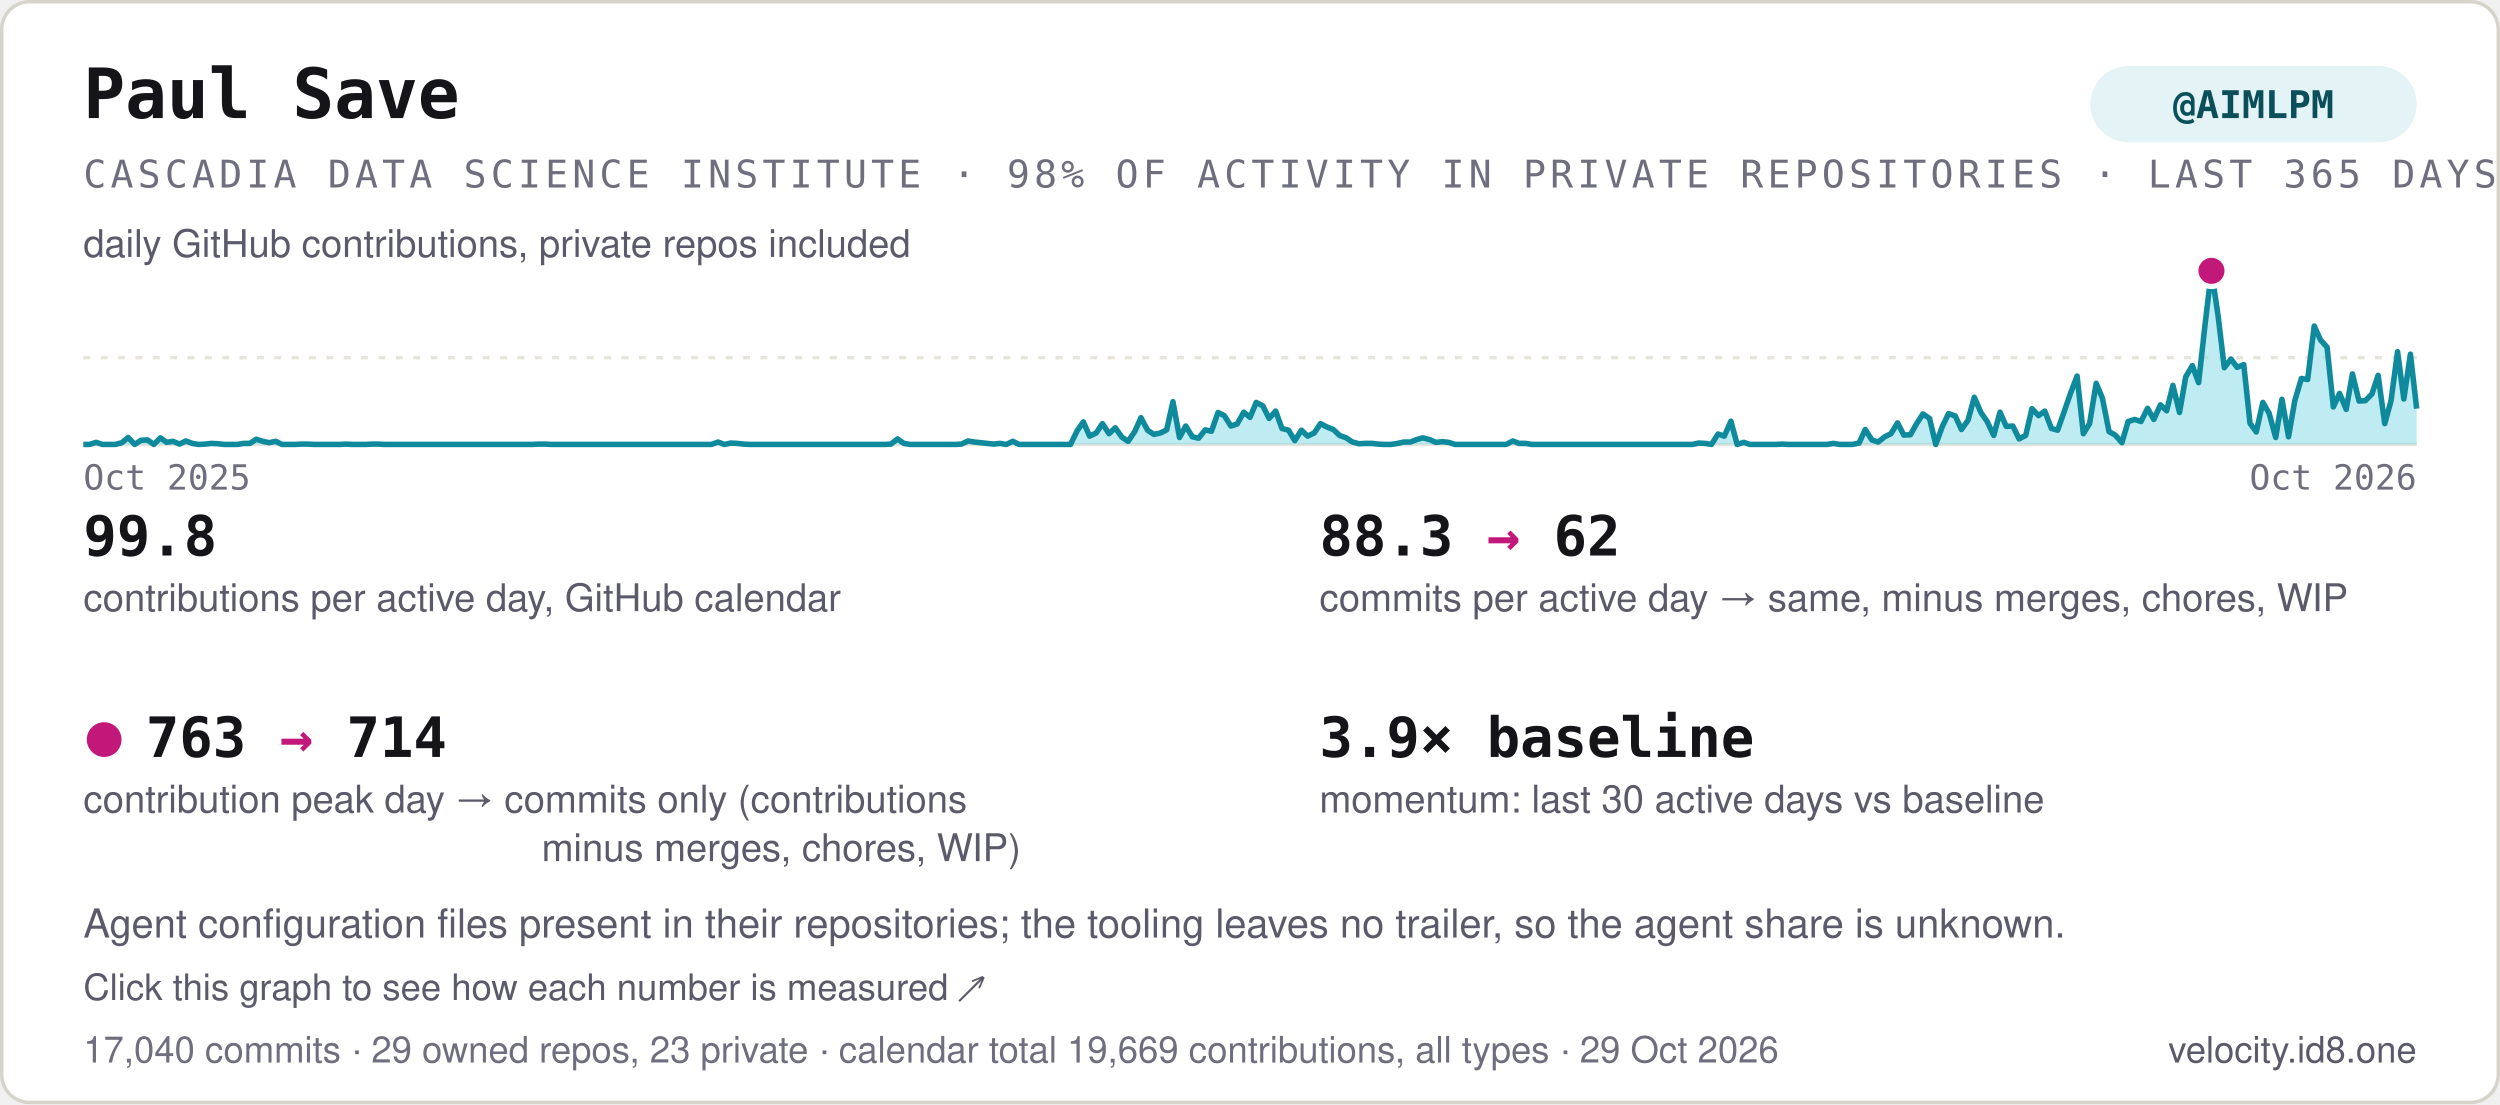
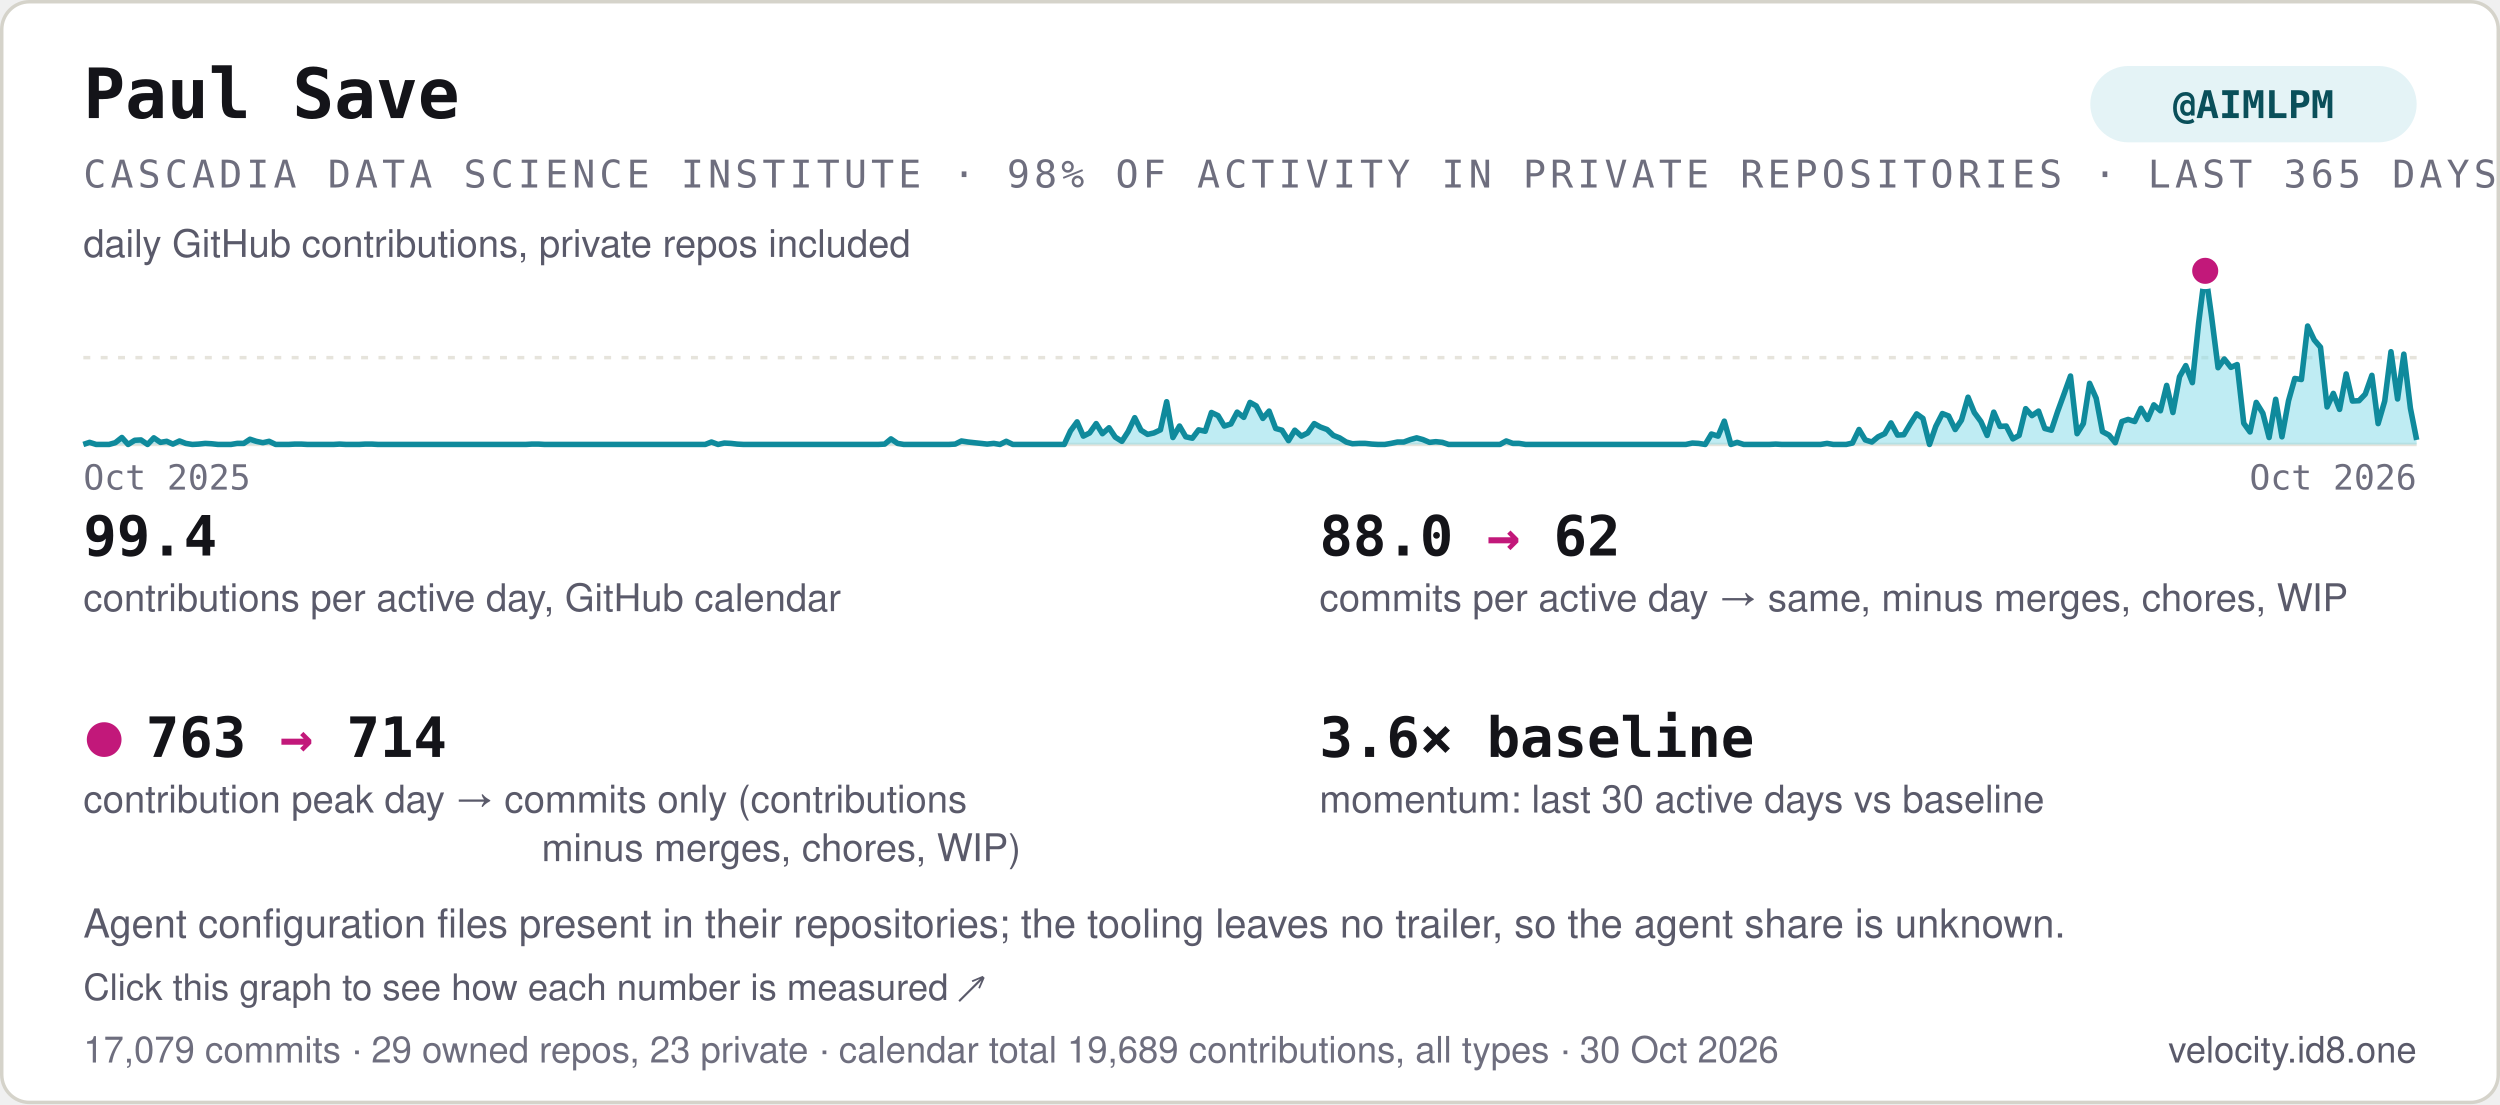
<svg xmlns="http://www.w3.org/2000/svg" width="720" height="318" viewBox="0 0 720 318" role="img" aria-label="Paul Save: Velocity Graph">
  <rect x="0.5" y="0.5" width="719" height="317" rx="8" fill="#FFFFFF" stroke="#D5D3CA" />
  <text x="24" y="34" font-family="Departure Mono, JetBrains Mono, ui-monospace, Menlo, monospace" font-size="20" font-weight="700" fill="#141419">Paul Save</text>
  <text x="24" y="54" font-family="Departure Mono, JetBrains Mono, ui-monospace, Menlo, monospace" font-size="11" letter-spacing="1.2" fill="#6E6E7E">CASCADIA DATA SCIENCE INSTITUTE · 98% OF ACTIVITY IN PRIVATE REPOSITORIES · LAST 365 DAYS</text>
  <rect x="602" y="19" width="94" height="22" rx="11" fill="#E4F3F6" />
  <text x="649" y="34" text-anchor="middle" font-family="Departure Mono, JetBrains Mono, ui-monospace, Menlo, monospace" font-size="11" font-weight="600" fill="#0A4F5A">@AIMLPM</text>
  <line x1="24" x2="696" y1="128" y2="128" stroke="#E6E4DC" />
  <line x1="24" x2="696" y1="103.0" y2="103.0" stroke="#E6E4DC" stroke-dasharray="2 3" />
-   <path d="M24.0,128.0 L25.8,128.0 L27.7,127.4 L29.5,128.0 L31.4,128.0 L33.2,128.0 L35.1,127.5 L36.9,126.0 L38.8,128.0 L40.6,126.8 L42.5,126.7 L44.3,128.0 L46.2,126.1 L48.0,127.4 L49.8,127.1 L51.7,127.9 L53.5,127.0 L55.4,127.7 L57.2,128.0 L59.1,127.9 L60.9,127.7 L62.8,127.8 L64.6,128.0 L66.5,128.0 L68.3,128.0 L70.2,127.7 L72.0,127.7 L73.8,126.5 L75.7,127.1 L77.5,127.5 L79.4,127.1 L81.2,128.0 L83.1,128.0 L84.9,128.0 L86.8,127.9 L88.6,127.9 L90.5,128.0 L92.3,128.0 L94.2,128.0 L96.0,128.0 L97.8,128.0 L99.7,127.9 L101.5,128.0 L103.4,128.0 L105.2,128.0 L107.1,127.9 L108.9,127.9 L110.8,128.0 L112.6,128.0 L114.5,128.0 L116.3,128.0 L118.2,128.0 L120.0,128.0 L121.8,128.0 L123.7,128.0 L125.5,128.0 L127.4,128.0 L129.2,128.0 L131.1,128.0 L132.9,128.0 L134.8,128.0 L136.6,128.0 L138.5,128.0 L140.3,128.0 L142.2,128.0 L144.0,128.0 L145.8,128.0 L147.7,128.0 L149.5,128.0 L151.4,128.0 L153.2,128.0 L155.1,127.9 L156.9,127.9 L158.8,128.0 L160.6,128.0 L162.5,128.0 L164.3,128.0 L166.2,128.0 L168.0,128.0 L169.8,128.0 L171.7,128.0 L173.5,128.0 L175.4,128.0 L177.2,128.0 L179.1,128.0 L180.9,128.0 L182.8,128.0 L184.6,128.0 L186.5,128.0 L188.3,128.0 L190.2,128.0 L192.0,128.0 L193.8,128.0 L195.7,128.0 L197.5,128.0 L199.4,128.0 L201.2,128.0 L203.1,128.0 L204.9,128.0 L206.8,127.3 L208.6,128.0 L210.5,127.6 L212.3,127.7 L214.2,127.9 L216.0,128.0 L217.8,128.0 L219.7,128.0 L221.5,128.0 L223.4,128.0 L225.2,128.0 L227.1,128.0 L228.9,128.0 L230.8,128.0 L232.6,128.0 L234.5,128.0 L236.3,128.0 L238.2,128.0 L240.0,128.0 L241.8,128.0 L243.7,128.0 L245.5,128.0 L247.4,128.0 L249.2,128.0 L251.1,128.0 L252.9,128.0 L254.8,128.0 L256.6,127.9 L258.5,126.4 L260.3,127.7 L262.2,128.0 L264.0,128.0 L265.8,128.0 L267.7,128.0 L269.5,128.0 L271.4,128.0 L273.2,128.0 L275.1,128.0 L276.9,127.9 L278.8,127.0 L280.6,127.3 L282.5,127.5 L284.3,127.7 L286.2,127.9 L288.0,127.7 L289.8,128.0 L291.7,127.1 L293.5,128.0 L295.4,128.0 L297.2,128.0 L299.1,128.0 L300.9,128.0 L302.8,128.0 L304.6,128.0 L306.5,128.0 L308.3,128.0 L310.2,124.1 L312.0,121.5 L313.8,125.6 L315.7,124.7 L317.5,122.0 L319.4,124.9 L321.2,123.2 L323.1,125.9 L324.9,127.1 L326.8,124.3 L328.6,120.3 L330.5,123.9 L332.3,125.1 L334.2,124.7 L336.0,123.8 L337.8,115.7 L339.7,126.0 L341.5,122.7 L343.4,125.8 L345.2,126.2 L347.1,123.8 L348.9,124.2 L350.8,118.8 L352.6,119.7 L354.5,122.7 L356.3,122.1 L358.2,118.7 L360.0,120.2 L361.8,115.9 L363.7,116.9 L365.5,120.5 L367.4,118.4 L369.2,123.4 L371.1,123.9 L372.9,126.9 L374.8,123.9 L376.6,125.6 L378.5,124.7 L380.3,122.0 L382.2,123.0 L384.0,123.7 L385.8,125.4 L387.7,126.1 L389.5,127.3 L391.4,127.8 L393.2,127.7 L395.1,127.7 L396.9,127.9 L398.8,128.0 L400.6,128.0 L402.5,127.7 L404.3,127.3 L406.2,127.3 L408.0,126.6 L409.8,126.1 L411.7,126.6 L413.5,127.4 L415.4,127.2 L417.2,127.4 L419.1,128.0 L420.9,128.0 L422.8,128.0 L424.6,128.0 L426.5,128.0 L428.3,128.0 L430.2,128.0 L432.0,128.0 L433.8,128.0 L435.7,127.0 L437.5,127.7 L439.4,127.7 L441.2,128.0 L443.1,128.0 L444.9,128.0 L446.8,128.0 L448.6,128.0 L450.5,128.0 L452.3,128.0 L454.2,128.0 L456.0,128.0 L457.8,128.0 L459.7,128.0 L461.5,128.0 L463.4,128.0 L465.2,128.0 L467.1,128.0 L468.9,128.0 L470.8,128.0 L472.6,128.0 L474.5,128.0 L476.3,128.0 L478.2,128.0 L480.0,128.0 L481.8,128.0 L483.7,128.0 L485.5,128.0 L487.4,128.0 L489.2,127.6 L491.1,127.7 L492.9,128.0 L494.8,125.0 L496.6,125.6 L498.5,121.3 L500.3,128.0 L502.2,127.4 L504.0,128.0 L505.8,128.0 L507.7,128.0 L509.5,128.0 L511.4,128.0 L513.2,127.9 L515.1,128.0 L516.9,128.0 L518.8,128.0 L520.6,128.0 L522.5,128.0 L524.3,128.0 L526.2,128.0 L528.0,127.7 L529.8,128.0 L531.7,128.0 L533.5,128.0 L535.4,127.6 L537.2,123.7 L539.1,126.7 L540.9,127.3 L542.8,125.8 L544.6,124.9 L546.5,121.8 L548.3,125.3 L550.2,125.2 L552.0,122.0 L553.8,119.2 L555.7,120.5 L557.5,128.0 L559.4,122.8 L561.2,119.1 L563.1,119.8 L564.9,123.7 L566.8,121.0 L568.6,114.4 L570.5,118.8 L572.3,121.4 L574.2,125.4 L576.0,118.7 L577.8,122.8 L579.7,122.7 L581.5,126.4 L583.4,125.4 L585.2,117.7 L587.1,119.7 L588.9,118.4 L590.8,123.4 L592.6,123.9 L594.5,118.5 L596.3,113.3 L598.2,108.3 L600.0,124.9 L601.8,122.0 L603.7,110.4 L605.5,114.7 L607.4,124.3 L609.2,125.3 L611.1,127.5 L612.9,121.4 L614.8,120.8 L616.6,121.4 L618.5,117.6 L620.3,120.8 L622.2,116.6 L624.0,118.3 L625.8,111.0 L627.7,118.8 L629.5,108.5 L631.4,105.3 L633.2,110.2 L635.1,93.1 L636.9,78.0 L638.8,90.9 L640.6,105.9 L642.5,103.4 L644.3,105.8 L646.2,105.0 L648.0,121.9 L649.8,124.4 L651.7,115.9 L653.5,119.0 L655.4,126.0 L657.2,115.0 L659.1,125.8 L660.9,115.4 L662.8,109.0 L664.6,109.3 L666.5,93.9 L668.3,97.9 L670.2,100.0 L672.0,117.2 L673.8,113.3 L675.7,117.9 L677.5,107.7 L679.4,115.5 L681.2,115.4 L683.1,113.5 L684.9,108.1 L686.8,122.0 L688.6,115.5 L690.5,101.3 L692.3,114.9 L694.2,102.0 L696.0,117.7 L696.0,128 L24,128 Z" fill="#8ADCE8" fill-opacity="0.55" />
-   <path d="M24.0,128.0 L25.8,128.0 L27.7,127.4 L29.5,128.0 L31.4,128.0 L33.2,128.0 L35.1,127.5 L36.9,126.0 L38.8,128.0 L40.6,126.8 L42.5,126.7 L44.3,128.0 L46.2,126.1 L48.0,127.4 L49.8,127.1 L51.7,127.9 L53.5,127.0 L55.4,127.7 L57.2,128.0 L59.1,127.9 L60.9,127.7 L62.8,127.8 L64.6,128.0 L66.5,128.0 L68.3,128.0 L70.2,127.7 L72.0,127.7 L73.8,126.5 L75.7,127.1 L77.5,127.5 L79.4,127.1 L81.2,128.0 L83.1,128.0 L84.9,128.0 L86.8,127.9 L88.6,127.9 L90.5,128.0 L92.3,128.0 L94.2,128.0 L96.0,128.0 L97.8,128.0 L99.7,127.9 L101.5,128.0 L103.4,128.0 L105.2,128.0 L107.1,127.9 L108.9,127.9 L110.8,128.0 L112.6,128.0 L114.5,128.0 L116.3,128.0 L118.2,128.0 L120.0,128.0 L121.8,128.0 L123.7,128.0 L125.5,128.0 L127.4,128.0 L129.2,128.0 L131.1,128.0 L132.9,128.0 L134.8,128.0 L136.6,128.0 L138.5,128.0 L140.3,128.0 L142.2,128.0 L144.0,128.0 L145.8,128.0 L147.7,128.0 L149.5,128.0 L151.4,128.0 L153.2,128.0 L155.1,127.9 L156.9,127.9 L158.8,128.0 L160.6,128.0 L162.5,128.0 L164.3,128.0 L166.2,128.0 L168.0,128.0 L169.8,128.0 L171.7,128.0 L173.5,128.0 L175.4,128.0 L177.2,128.0 L179.1,128.0 L180.9,128.0 L182.8,128.0 L184.6,128.0 L186.5,128.0 L188.3,128.0 L190.2,128.0 L192.0,128.0 L193.8,128.0 L195.7,128.0 L197.5,128.0 L199.4,128.0 L201.2,128.0 L203.1,128.0 L204.9,128.0 L206.8,127.3 L208.6,128.0 L210.5,127.6 L212.3,127.7 L214.2,127.9 L216.0,128.0 L217.8,128.0 L219.7,128.0 L221.5,128.0 L223.4,128.0 L225.2,128.0 L227.1,128.0 L228.9,128.0 L230.8,128.0 L232.6,128.0 L234.5,128.0 L236.3,128.0 L238.2,128.0 L240.0,128.0 L241.8,128.0 L243.7,128.0 L245.5,128.0 L247.4,128.0 L249.2,128.0 L251.1,128.0 L252.9,128.0 L254.8,128.0 L256.6,127.9 L258.5,126.4 L260.3,127.7 L262.2,128.0 L264.0,128.0 L265.8,128.0 L267.7,128.0 L269.5,128.0 L271.4,128.0 L273.2,128.0 L275.1,128.0 L276.9,127.9 L278.8,127.0 L280.6,127.3 L282.5,127.5 L284.3,127.7 L286.2,127.9 L288.0,127.7 L289.8,128.0 L291.7,127.1 L293.5,128.0 L295.4,128.0 L297.2,128.0 L299.1,128.0 L300.9,128.0 L302.8,128.0 L304.6,128.0 L306.5,128.0 L308.3,128.0 L310.2,124.1 L312.0,121.5 L313.8,125.6 L315.7,124.7 L317.5,122.0 L319.4,124.9 L321.2,123.2 L323.1,125.9 L324.9,127.1 L326.8,124.3 L328.6,120.3 L330.5,123.9 L332.3,125.1 L334.2,124.7 L336.0,123.8 L337.8,115.7 L339.7,126.0 L341.5,122.7 L343.4,125.8 L345.2,126.2 L347.1,123.8 L348.9,124.2 L350.8,118.8 L352.6,119.7 L354.5,122.7 L356.3,122.1 L358.2,118.7 L360.0,120.2 L361.8,115.9 L363.7,116.9 L365.5,120.5 L367.4,118.4 L369.2,123.4 L371.1,123.9 L372.9,126.9 L374.8,123.9 L376.6,125.6 L378.5,124.7 L380.3,122.0 L382.2,123.0 L384.0,123.7 L385.8,125.4 L387.7,126.1 L389.5,127.3 L391.4,127.8 L393.2,127.7 L395.1,127.7 L396.9,127.9 L398.8,128.0 L400.6,128.0 L402.5,127.7 L404.3,127.3 L406.2,127.3 L408.0,126.6 L409.8,126.1 L411.7,126.6 L413.5,127.4 L415.4,127.2 L417.2,127.4 L419.1,128.0 L420.9,128.0 L422.8,128.0 L424.6,128.0 L426.5,128.0 L428.3,128.0 L430.2,128.0 L432.0,128.0 L433.8,128.0 L435.7,127.0 L437.5,127.7 L439.4,127.7 L441.2,128.0 L443.1,128.0 L444.9,128.0 L446.8,128.0 L448.6,128.0 L450.5,128.0 L452.3,128.0 L454.2,128.0 L456.0,128.0 L457.8,128.0 L459.7,128.0 L461.5,128.0 L463.4,128.0 L465.2,128.0 L467.1,128.0 L468.9,128.0 L470.8,128.0 L472.6,128.0 L474.5,128.0 L476.3,128.0 L478.2,128.0 L480.0,128.0 L481.8,128.0 L483.7,128.0 L485.5,128.0 L487.4,128.0 L489.2,127.6 L491.1,127.7 L492.9,128.0 L494.8,125.0 L496.6,125.6 L498.5,121.3 L500.3,128.0 L502.2,127.4 L504.0,128.0 L505.8,128.0 L507.7,128.0 L509.5,128.0 L511.4,128.0 L513.2,127.9 L515.1,128.0 L516.9,128.0 L518.8,128.0 L520.6,128.0 L522.5,128.0 L524.3,128.0 L526.2,128.0 L528.0,127.7 L529.8,128.0 L531.7,128.0 L533.5,128.0 L535.4,127.6 L537.2,123.7 L539.1,126.7 L540.9,127.3 L542.8,125.8 L544.6,124.9 L546.5,121.8 L548.3,125.3 L550.2,125.2 L552.0,122.0 L553.8,119.2 L555.7,120.5 L557.5,128.0 L559.4,122.8 L561.2,119.1 L563.1,119.8 L564.9,123.7 L566.8,121.0 L568.6,114.4 L570.5,118.8 L572.3,121.4 L574.2,125.4 L576.0,118.7 L577.8,122.8 L579.7,122.7 L581.5,126.4 L583.4,125.4 L585.2,117.7 L587.1,119.7 L588.9,118.4 L590.8,123.4 L592.6,123.9 L594.5,118.5 L596.3,113.3 L598.2,108.3 L600.0,124.9 L601.8,122.0 L603.7,110.4 L605.5,114.7 L607.4,124.3 L609.2,125.3 L611.1,127.5 L612.9,121.4 L614.8,120.8 L616.6,121.4 L618.5,117.6 L620.3,120.8 L622.2,116.6 L624.0,118.3 L625.8,111.0 L627.7,118.8 L629.5,108.5 L631.4,105.3 L633.2,110.2 L635.1,93.1 L636.9,78.0 L638.8,90.9 L640.6,105.9 L642.5,103.4 L644.3,105.8 L646.2,105.0 L648.0,121.9 L649.8,124.4 L651.7,115.9 L653.5,119.0 L655.4,126.0 L657.2,115.0 L659.1,125.8 L660.9,115.4 L662.8,109.0 L664.6,109.3 L666.5,93.9 L668.3,97.9 L670.2,100.0 L672.0,117.2 L673.8,113.3 L675.7,117.9 L677.5,107.7 L679.4,115.5 L681.2,115.4 L683.1,113.5 L684.9,108.1 L686.8,122.0 L688.6,115.5 L690.5,101.3 L692.3,114.9 L694.2,102.0 L696.0,117.7" fill="none" stroke="#0F8A9C" stroke-width="1.6" stroke-linejoin="round" />
-   <circle cx="636.9" cy="78.0" r="4.5" fill="#C2187A" stroke="#FFFFFF" stroke-width="1.5" />
+   <path d="M24.0,128.0 L25.8,127.4 L27.7,128.0 L29.5,128.0 L31.4,128.0 L33.2,127.5 L35.1,126.0 L36.9,128.0 L38.8,126.8 L40.6,126.7 L42.5,128.0 L44.3,126.1 L46.2,127.4 L48.0,127.1 L49.8,127.9 L51.7,127.0 L53.5,127.7 L55.4,128.0 L57.2,127.9 L59.1,127.7 L60.9,127.8 L62.8,128.0 L64.6,128.0 L66.5,128.0 L68.3,127.7 L70.2,127.7 L72.0,126.5 L73.8,127.1 L75.7,127.5 L77.5,127.1 L79.4,128.0 L81.2,128.0 L83.1,128.0 L84.9,127.9 L86.8,127.9 L88.6,128.0 L90.5,128.0 L92.3,128.0 L94.2,128.0 L96.0,128.0 L97.8,127.9 L99.7,128.0 L101.5,128.0 L103.4,128.0 L105.2,127.9 L107.1,127.9 L108.9,128.0 L110.8,128.0 L112.6,128.0 L114.5,128.0 L116.3,128.0 L118.2,128.0 L120.0,128.0 L121.8,128.0 L123.7,128.0 L125.5,128.0 L127.4,128.0 L129.2,128.0 L131.1,128.0 L132.9,128.0 L134.8,128.0 L136.6,128.0 L138.5,128.0 L140.3,128.0 L142.2,128.0 L144.0,128.0 L145.8,128.0 L147.7,128.0 L149.5,128.0 L151.4,128.0 L153.2,127.9 L155.1,127.9 L156.9,128.0 L158.8,128.0 L160.6,128.0 L162.5,128.0 L164.3,128.0 L166.2,128.0 L168.0,128.0 L169.8,128.0 L171.7,128.0 L173.5,128.0 L175.4,128.0 L177.2,128.0 L179.1,128.0 L180.9,128.0 L182.8,128.0 L184.6,128.0 L186.5,128.0 L188.3,128.0 L190.2,128.0 L192.0,128.0 L193.8,128.0 L195.7,128.0 L197.5,128.0 L199.4,128.0 L201.2,128.0 L203.1,128.0 L204.9,127.3 L206.8,128.0 L208.6,127.6 L210.5,127.7 L212.3,127.9 L214.2,128.0 L216.0,128.0 L217.8,128.0 L219.7,128.0 L221.5,128.0 L223.4,128.0 L225.2,128.0 L227.1,128.0 L228.9,128.0 L230.8,128.0 L232.6,128.0 L234.5,128.0 L236.3,128.0 L238.2,128.0 L240.0,128.0 L241.8,128.0 L243.7,128.0 L245.5,128.0 L247.4,128.0 L249.2,128.0 L251.1,128.0 L252.9,128.0 L254.8,127.9 L256.6,126.4 L258.5,127.7 L260.3,128.0 L262.2,128.0 L264.0,128.0 L265.8,128.0 L267.7,128.0 L269.5,128.0 L271.4,128.0 L273.2,128.0 L275.1,127.9 L276.9,127.0 L278.8,127.3 L280.6,127.5 L282.5,127.7 L284.3,127.9 L286.2,127.7 L288.0,128.0 L289.8,127.1 L291.7,128.0 L293.5,128.0 L295.4,128.0 L297.2,128.0 L299.1,128.0 L300.9,128.0 L302.8,128.0 L304.6,128.0 L306.5,128.0 L308.3,124.1 L310.2,121.5 L312.0,125.6 L313.8,124.7 L315.7,122.0 L317.5,124.9 L319.4,123.2 L321.2,125.9 L323.1,127.1 L324.9,124.3 L326.8,120.3 L328.6,123.9 L330.5,125.1 L332.3,124.7 L334.2,123.8 L336.0,115.7 L337.8,126.0 L339.7,122.7 L341.5,125.8 L343.4,126.2 L345.2,123.8 L347.1,124.2 L348.9,118.8 L350.8,119.7 L352.6,122.7 L354.5,122.1 L356.3,118.7 L358.2,120.2 L360.0,115.9 L361.8,116.9 L363.7,120.5 L365.5,118.4 L367.4,123.4 L369.2,123.9 L371.1,126.9 L372.9,123.9 L374.8,125.6 L376.6,124.7 L378.5,122.0 L380.3,123.0 L382.2,123.7 L384.0,125.4 L385.8,126.1 L387.7,127.3 L389.5,127.8 L391.4,127.7 L393.2,127.7 L395.1,127.9 L396.9,128.0 L398.8,128.0 L400.6,127.7 L402.5,127.3 L404.3,127.3 L406.2,126.6 L408.0,126.1 L409.8,126.6 L411.7,127.4 L413.5,127.2 L415.4,127.4 L417.2,128.0 L419.1,128.0 L420.9,128.0 L422.8,128.0 L424.6,128.0 L426.5,128.0 L428.3,128.0 L430.2,128.0 L432.0,128.0 L433.8,127.0 L435.7,127.7 L437.5,127.7 L439.4,128.0 L441.2,128.0 L443.1,128.0 L444.9,128.0 L446.8,128.0 L448.6,128.0 L450.5,128.0 L452.3,128.0 L454.2,128.0 L456.0,128.0 L457.8,128.0 L459.7,128.0 L461.5,128.0 L463.4,128.0 L465.2,128.0 L467.1,128.0 L468.9,128.0 L470.8,128.0 L472.6,128.0 L474.5,128.0 L476.3,128.0 L478.2,128.0 L480.0,128.0 L481.8,128.0 L483.7,128.0 L485.5,128.0 L487.4,127.6 L489.2,127.7 L491.1,128.0 L492.9,125.0 L494.8,125.6 L496.6,121.3 L498.5,128.0 L500.3,127.4 L502.2,128.0 L504.0,128.0 L505.8,128.0 L507.7,128.0 L509.5,128.0 L511.4,127.9 L513.2,128.0 L515.1,128.0 L516.9,128.0 L518.8,128.0 L520.6,128.0 L522.5,128.0 L524.3,128.0 L526.2,127.7 L528.0,128.0 L529.8,128.0 L531.7,128.0 L533.5,127.6 L535.4,123.7 L537.2,126.7 L539.1,127.3 L540.9,125.8 L542.8,124.9 L544.6,121.8 L546.5,125.3 L548.3,125.2 L550.2,122.0 L552.0,119.2 L553.8,120.5 L555.7,128.0 L557.5,122.8 L559.4,119.1 L561.2,119.8 L563.1,123.7 L564.9,121.0 L566.8,114.4 L568.6,118.8 L570.5,121.4 L572.3,125.4 L574.2,118.7 L576.0,122.8 L577.8,122.7 L579.7,126.4 L581.5,125.4 L583.4,117.7 L585.2,119.7 L587.1,118.4 L588.9,123.4 L590.8,123.9 L592.6,118.5 L594.5,113.3 L596.3,108.3 L598.2,124.9 L600.0,122.0 L601.8,110.4 L603.7,114.7 L605.5,124.3 L607.4,125.3 L609.2,127.5 L611.1,121.4 L612.9,120.8 L614.8,121.4 L616.6,117.6 L618.5,120.8 L620.3,116.6 L622.2,118.3 L624.0,111.0 L625.8,118.8 L627.7,108.5 L629.5,105.3 L631.4,110.2 L633.2,93.1 L635.1,78.0 L636.9,90.9 L638.8,105.9 L640.6,103.4 L642.5,105.8 L644.3,105.0 L646.2,121.9 L648.0,124.4 L649.8,115.9 L651.7,119.0 L653.5,126.0 L655.4,115.0 L657.2,125.8 L659.1,115.4 L660.9,109.0 L662.8,109.3 L664.6,93.9 L666.5,97.9 L668.3,100.0 L670.2,117.2 L672.0,113.3 L673.8,117.9 L675.7,107.7 L677.5,115.5 L679.4,115.4 L681.2,113.5 L683.1,108.1 L684.9,122.0 L686.8,115.5 L688.6,101.3 L690.5,114.9 L692.3,102.0 L694.2,117.6 L696.0,126.7 L696.0,128 L24,128 Z" fill="#8ADCE8" fill-opacity="0.55" />
+   <path d="M24.0,128.0 L25.8,127.4 L27.7,128.0 L29.5,128.0 L31.4,128.0 L33.2,127.5 L35.1,126.0 L36.9,128.0 L38.8,126.8 L40.6,126.7 L42.5,128.0 L44.3,126.1 L46.2,127.4 L48.0,127.1 L49.8,127.9 L51.7,127.0 L53.5,127.7 L55.4,128.0 L57.2,127.9 L59.1,127.7 L60.9,127.8 L62.8,128.0 L64.6,128.0 L66.5,128.0 L68.3,127.7 L70.2,127.7 L72.0,126.5 L73.8,127.1 L75.7,127.5 L77.5,127.1 L79.4,128.0 L81.2,128.0 L83.1,128.0 L84.9,127.9 L86.8,127.9 L88.6,128.0 L90.5,128.0 L92.3,128.0 L94.2,128.0 L96.0,128.0 L97.8,127.9 L99.7,128.0 L101.5,128.0 L103.4,128.0 L105.2,127.9 L107.1,127.9 L108.9,128.0 L110.8,128.0 L112.6,128.0 L114.5,128.0 L116.3,128.0 L118.2,128.0 L120.0,128.0 L121.8,128.0 L123.7,128.0 L125.5,128.0 L127.4,128.0 L129.2,128.0 L131.1,128.0 L132.9,128.0 L134.8,128.0 L136.6,128.0 L138.5,128.0 L140.3,128.0 L142.2,128.0 L144.0,128.0 L145.8,128.0 L147.7,128.0 L149.5,128.0 L151.4,128.0 L153.2,127.9 L155.1,127.9 L156.9,128.0 L158.8,128.0 L160.6,128.0 L162.5,128.0 L164.3,128.0 L166.2,128.0 L168.0,128.0 L169.8,128.0 L171.7,128.0 L173.5,128.0 L175.4,128.0 L177.2,128.0 L179.1,128.0 L180.9,128.0 L182.8,128.0 L184.6,128.0 L186.5,128.0 L188.3,128.0 L190.2,128.0 L192.0,128.0 L193.8,128.0 L195.7,128.0 L197.5,128.0 L199.4,128.0 L201.2,128.0 L203.1,128.0 L204.9,127.3 L206.8,128.0 L208.6,127.6 L210.5,127.7 L212.3,127.9 L214.2,128.0 L216.0,128.0 L217.8,128.0 L219.7,128.0 L221.5,128.0 L223.4,128.0 L225.2,128.0 L227.1,128.0 L228.9,128.0 L230.8,128.0 L232.6,128.0 L234.5,128.0 L236.3,128.0 L238.2,128.0 L240.0,128.0 L241.8,128.0 L243.7,128.0 L245.5,128.0 L247.4,128.0 L249.2,128.0 L251.1,128.0 L252.9,128.0 L254.8,127.9 L256.6,126.4 L258.5,127.7 L260.3,128.0 L262.2,128.0 L264.0,128.0 L265.8,128.0 L267.7,128.0 L269.5,128.0 L271.4,128.0 L273.2,128.0 L275.1,127.9 L276.9,127.0 L278.8,127.3 L280.6,127.5 L282.5,127.7 L284.3,127.9 L286.2,127.7 L288.0,128.0 L289.8,127.1 L291.7,128.0 L293.5,128.0 L295.4,128.0 L297.2,128.0 L299.1,128.0 L300.9,128.0 L302.8,128.0 L304.6,128.0 L306.5,128.0 L308.3,124.1 L310.2,121.5 L312.0,125.6 L313.8,124.7 L315.7,122.0 L317.5,124.9 L319.4,123.2 L321.2,125.9 L323.1,127.1 L324.9,124.3 L326.8,120.3 L328.6,123.9 L330.5,125.1 L332.3,124.7 L334.2,123.8 L336.0,115.7 L337.8,126.0 L339.7,122.7 L341.5,125.8 L343.4,126.2 L345.2,123.8 L347.1,124.2 L348.9,118.8 L350.8,119.7 L352.6,122.7 L354.5,122.1 L356.3,118.7 L358.2,120.2 L360.0,115.9 L361.8,116.9 L363.7,120.5 L365.5,118.4 L367.4,123.4 L369.2,123.9 L371.1,126.9 L372.9,123.9 L374.8,125.6 L376.6,124.7 L378.5,122.0 L380.3,123.0 L382.2,123.7 L384.0,125.4 L385.8,126.1 L387.7,127.3 L389.5,127.8 L391.4,127.7 L393.2,127.7 L395.1,127.9 L396.9,128.0 L398.8,128.0 L400.6,127.7 L402.5,127.3 L404.3,127.3 L406.2,126.6 L408.0,126.1 L409.8,126.6 L411.7,127.4 L413.5,127.2 L415.4,127.4 L417.2,128.0 L419.1,128.0 L420.9,128.0 L422.8,128.0 L424.6,128.0 L426.5,128.0 L428.3,128.0 L430.2,128.0 L432.0,128.0 L433.8,127.0 L435.7,127.7 L437.5,127.7 L439.4,128.0 L441.2,128.0 L443.1,128.0 L444.9,128.0 L446.8,128.0 L448.6,128.0 L450.5,128.0 L452.3,128.0 L454.2,128.0 L456.0,128.0 L457.8,128.0 L459.7,128.0 L461.5,128.0 L463.4,128.0 L465.2,128.0 L467.1,128.0 L468.9,128.0 L470.8,128.0 L472.6,128.0 L474.5,128.0 L476.3,128.0 L478.2,128.0 L480.0,128.0 L481.8,128.0 L483.7,128.0 L485.5,128.0 L487.4,127.6 L489.2,127.7 L491.1,128.0 L492.9,125.0 L494.8,125.6 L496.6,121.3 L498.5,128.0 L500.3,127.4 L502.2,128.0 L504.0,128.0 L505.8,128.0 L507.7,128.0 L509.5,128.0 L511.4,127.9 L513.2,128.0 L515.1,128.0 L516.9,128.0 L518.8,128.0 L520.6,128.0 L522.5,128.0 L524.3,128.0 L526.2,127.7 L528.0,128.0 L529.8,128.0 L531.7,128.0 L533.5,127.6 L535.4,123.7 L537.2,126.7 L539.1,127.3 L540.9,125.8 L542.8,124.9 L544.6,121.8 L546.5,125.3 L548.3,125.2 L550.2,122.0 L552.0,119.2 L553.8,120.5 L555.7,128.0 L557.5,122.8 L559.4,119.1 L561.2,119.8 L563.1,123.7 L564.9,121.0 L566.8,114.4 L568.6,118.8 L570.5,121.4 L572.3,125.4 L574.2,118.7 L576.0,122.8 L577.8,122.7 L579.7,126.4 L581.5,125.4 L583.4,117.7 L585.2,119.7 L587.1,118.4 L588.9,123.4 L590.8,123.9 L592.6,118.5 L594.5,113.3 L596.3,108.3 L598.2,124.9 L600.0,122.0 L601.8,110.4 L603.7,114.7 L605.5,124.3 L607.4,125.3 L609.2,127.5 L611.1,121.4 L612.9,120.8 L614.8,121.4 L616.6,117.6 L618.5,120.8 L620.3,116.6 L622.2,118.3 L624.0,111.0 L625.8,118.8 L627.7,108.5 L629.5,105.3 L631.4,110.2 L633.2,93.1 L635.1,78.0 L636.9,90.9 L638.8,105.9 L640.6,103.4 L642.5,105.8 L644.3,105.0 L646.2,121.9 L648.0,124.4 L649.8,115.9 L651.7,119.0 L653.5,126.0 L655.4,115.0 L657.2,125.8 L659.1,115.4 L660.9,109.0 L662.8,109.3 L664.6,93.9 L666.5,97.9 L668.3,100.0 L670.2,117.2 L672.0,113.3 L673.8,117.9 L675.7,107.7 L677.5,115.5 L679.4,115.4 L681.2,113.5 L683.1,108.1 L684.9,122.0 L686.8,115.5 L688.6,101.3 L690.5,114.9 L692.3,102.0 L694.2,117.6 L696.0,126.7" fill="none" stroke="#0F8A9C" stroke-width="1.6" stroke-linejoin="round" />
+   <circle cx="635.1" cy="78.0" r="4.5" fill="#C2187A" stroke="#FFFFFF" stroke-width="1.5" />
  <text x="24" y="141" font-family="Departure Mono, JetBrains Mono, ui-monospace, Menlo, monospace" font-size="10" fill="#6E6E7E">Oct 2025</text>
  <text x="696" y="141" text-anchor="end" font-family="Departure Mono, JetBrains Mono, ui-monospace, Menlo, monospace" font-size="10" fill="#6E6E7E">Oct 2026</text>
  <text x="24" y="74" font-family="-apple-system, BlinkMacSystemFont, 'Segoe UI', Helvetica, Arial, sans-serif" font-size="11" fill="#5A5A6A">daily GitHub contributions, private repos included</text>
-   <text x="24" y="160" font-family="Departure Mono, JetBrains Mono, ui-monospace, Menlo, monospace" font-size="16" font-weight="600" fill="#141419">99.8</text>
+   <text x="24" y="160" font-family="Departure Mono, JetBrains Mono, ui-monospace, Menlo, monospace" font-size="16" font-weight="600" fill="#141419">99.4</text>
  <text x="24" y="176" font-family="-apple-system, BlinkMacSystemFont, 'Segoe UI', Helvetica, Arial, sans-serif" font-size="11" fill="#5A5A6A">contributions per active day, GitHub calendar</text>
-   <text x="380" y="160" font-family="Departure Mono, JetBrains Mono, ui-monospace, Menlo, monospace" font-size="16" font-weight="600" fill="#141419">88.3 <tspan fill="#C2187A">→</tspan> 62</text>
+   <text x="380" y="160" font-family="Departure Mono, JetBrains Mono, ui-monospace, Menlo, monospace" font-size="16" font-weight="600" fill="#141419">88.0 <tspan fill="#C2187A">→</tspan> 62</text>
  <text x="380" y="176" font-family="-apple-system, BlinkMacSystemFont, 'Segoe UI', Helvetica, Arial, sans-serif" font-size="11" fill="#5A5A6A">commits per active day → same, minus merges, chores, WIP</text>
  <circle cx="30" cy="213" r="5" fill="#C2187A" />
  <text x="42" y="218" font-family="Departure Mono, JetBrains Mono, ui-monospace, Menlo, monospace" font-size="16" font-weight="600" fill="#141419">763 <tspan fill="#C2187A">→</tspan> 714</text>
  <text x="24" y="234" font-family="-apple-system, BlinkMacSystemFont, 'Segoe UI', Helvetica, Arial, sans-serif" font-size="11" fill="#5A5A6A">contribution peak day → commits only (contributions</text>
  <text x="156" y="248" font-family="-apple-system, BlinkMacSystemFont, 'Segoe UI', Helvetica, Arial, sans-serif" font-size="11" fill="#5A5A6A">minus merges, chores, WIP)</text>
-   <text x="380" y="218" font-family="Departure Mono, JetBrains Mono, ui-monospace, Menlo, monospace" font-size="16" font-weight="600" fill="#141419">3.9× baseline</text>
+   <text x="380" y="218" font-family="Departure Mono, JetBrains Mono, ui-monospace, Menlo, monospace" font-size="16" font-weight="600" fill="#141419">3.6× baseline</text>
  <text x="380" y="234" font-family="-apple-system, BlinkMacSystemFont, 'Segoe UI', Helvetica, Arial, sans-serif" font-size="11" fill="#5A5A6A">momentum: last 30 active days vs baseline</text>
  <text x="24" y="270" font-family="-apple-system, BlinkMacSystemFont, 'Segoe UI', Helvetica, Arial, sans-serif" font-size="11.5" fill="#5A5A6A">Agent configuration files present in their repositories; the tooling leaves no trailer, so the agent share is unknown.</text>
  <text x="24" y="288" font-family="-apple-system, BlinkMacSystemFont, 'Segoe UI', Helvetica, Arial, sans-serif" font-size="10.5" fill="#5A5A6A">Click this graph to see how each number is measured ↗</text>
-   <text x="24" y="306" font-family="-apple-system, BlinkMacSystemFont, 'Segoe UI', Helvetica, Arial, sans-serif" font-size="10.5" fill="#6E6E7E">17,040 commits · 29 owned repos, 23 private · calendar total 19,669 contributions, all types · 29 Oct 2026</text>
+   <text x="24" y="306" font-family="-apple-system, BlinkMacSystemFont, 'Segoe UI', Helvetica, Arial, sans-serif" font-size="10.5" fill="#6E6E7E">17,079 commits · 29 owned repos, 23 private · calendar total 19,689 contributions, all types · 30 Oct 2026</text>
  <text x="696" y="306" text-anchor="end" font-family="-apple-system, BlinkMacSystemFont, 'Segoe UI', Helvetica, Arial, sans-serif" font-size="10.5" fill="#5A5A6A">velocity.id8.one</text>
</svg>
